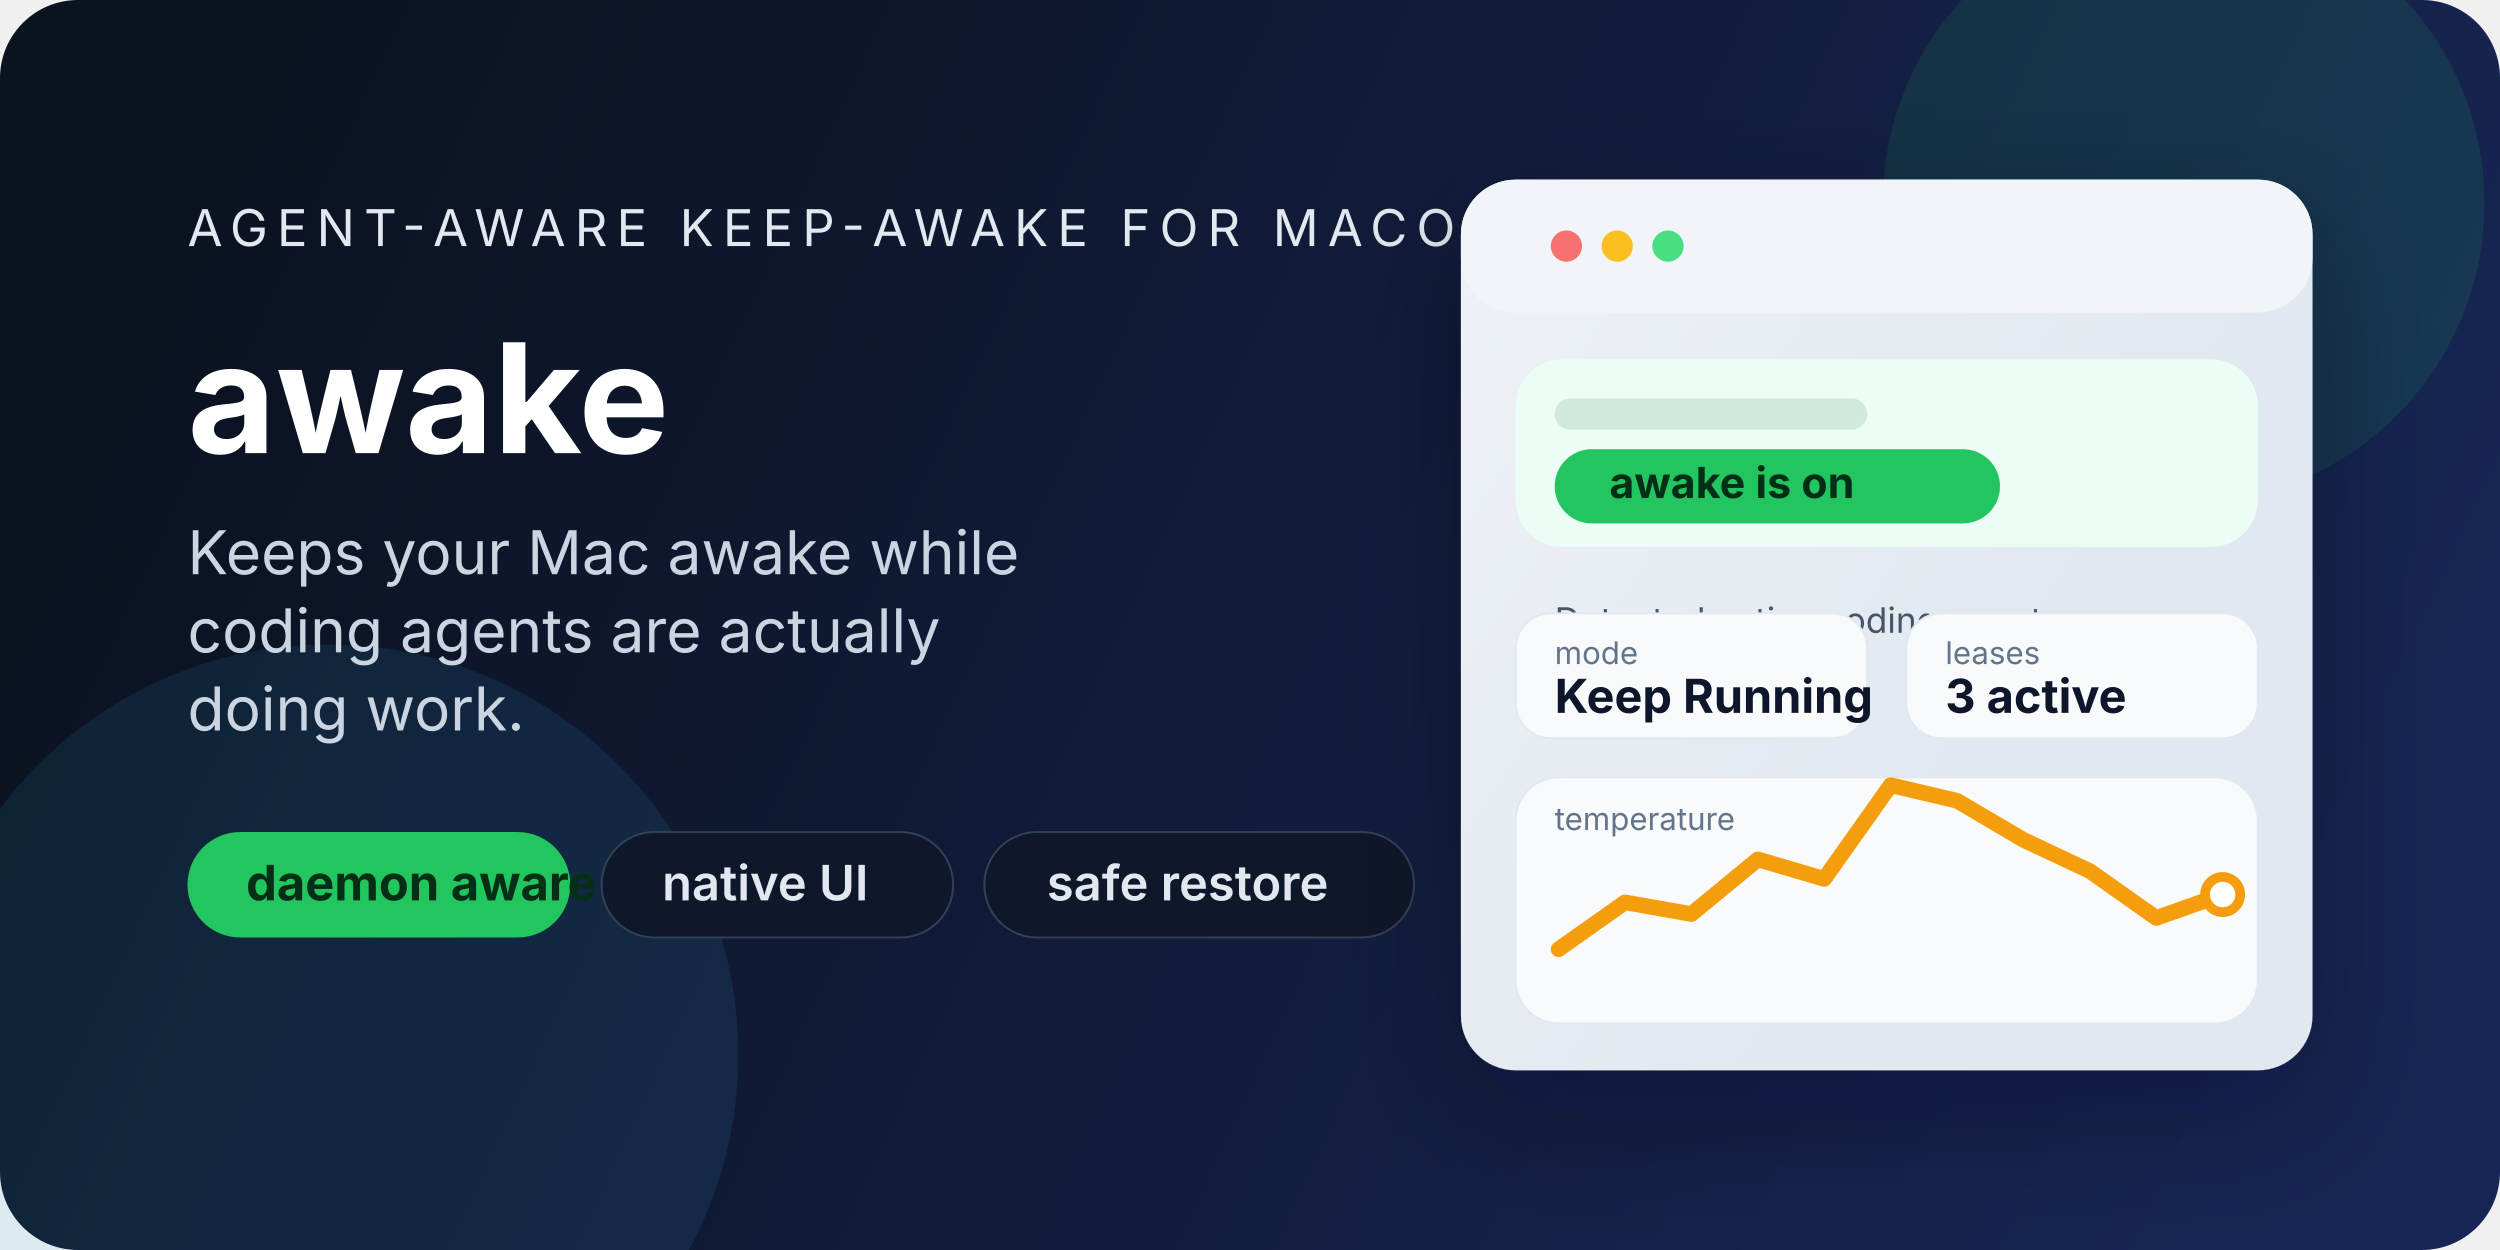
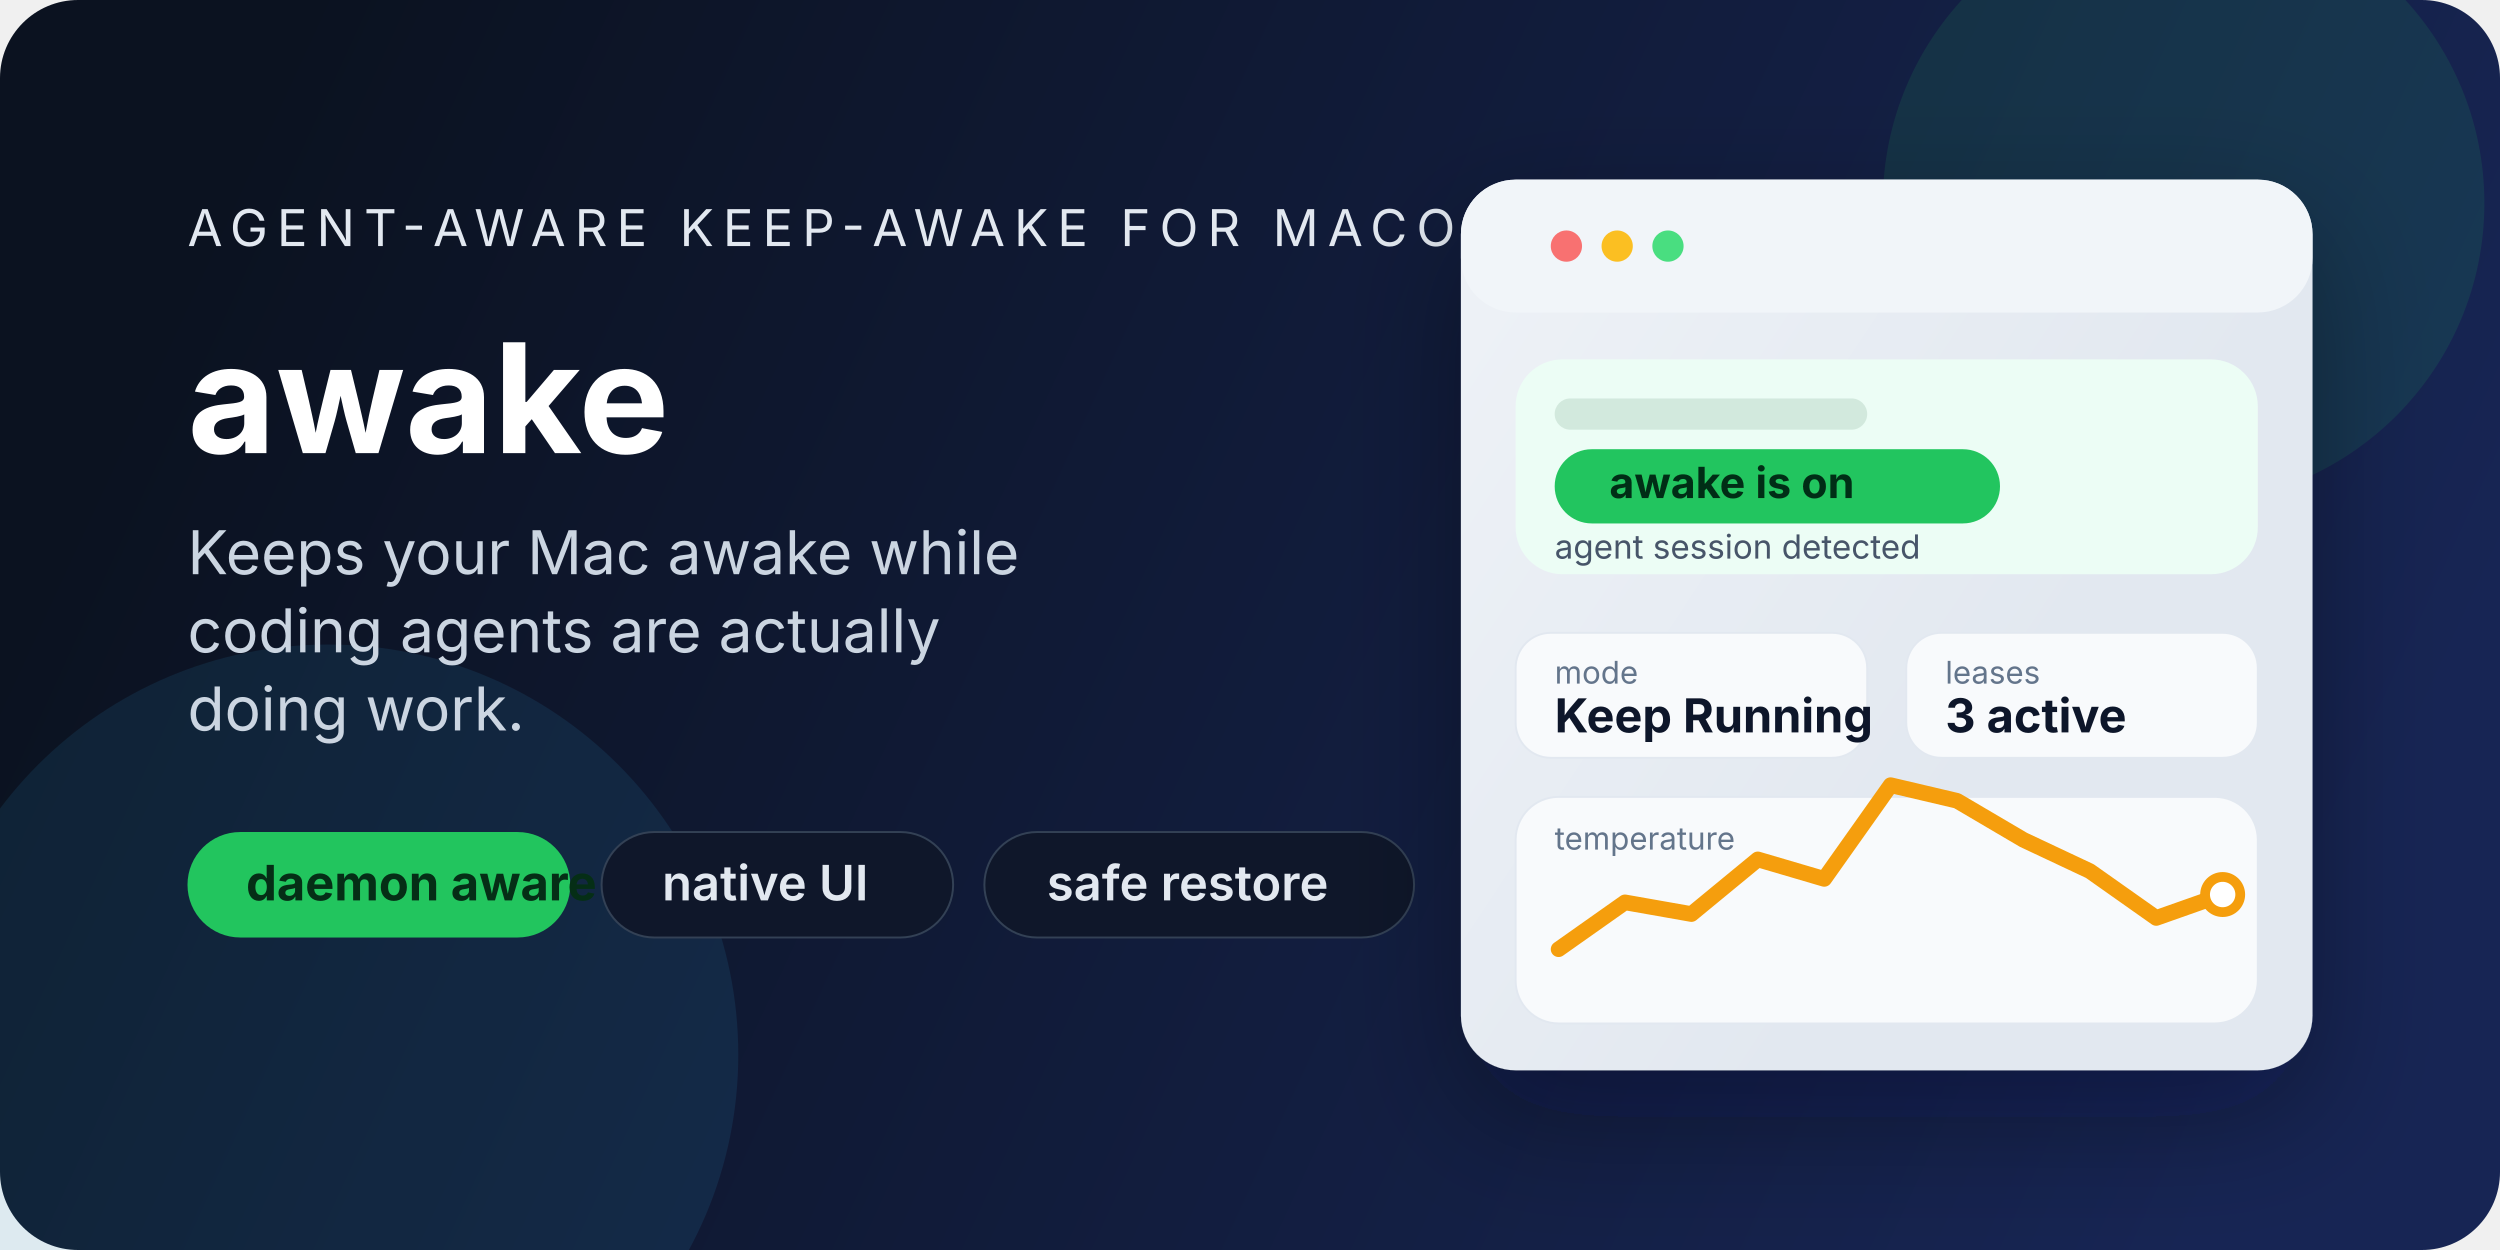
<svg xmlns="http://www.w3.org/2000/svg" width="1280" height="640" viewBox="0 0 1280 640" fill="none">
  <defs>
    <linearGradient id="bg" x1="120" y1="80" x2="1160" y2="560" gradientUnits="userSpaceOnUse">
      <stop stop-color="#0B1220" />
      <stop offset="1" stop-color="#172554" />
    </linearGradient>
    <linearGradient id="panel" x1="356" y1="140" x2="930" y2="520" gradientUnits="userSpaceOnUse">
      <stop stop-color="#F8FAFC" />
      <stop offset="1" stop-color="#E2E8F0" />
    </linearGradient>
    <linearGradient id="accent" x1="716" y1="164" x2="716" y2="220" gradientUnits="userSpaceOnUse">
      <stop stop-color="#86EFAC" />
      <stop offset="1" stop-color="#22C55E" />
    </linearGradient>
    <filter id="shadow" x="0" y="0" width="1280" height="640" filterUnits="userSpaceOnUse" color-interpolation-filters="sRGB">
      <feDropShadow dx="0" dy="24" stdDeviation="32" flood-color="#020617" flood-opacity="0.35" />
    </filter>
  </defs>
  <rect width="1280" height="640" rx="40" fill="url(#bg)" />
  <circle cx="1118" cy="104" r="154" fill="#22C55E" fill-opacity="0.12" />
  <circle cx="168" cy="540" r="210" fill="#38BDF8" fill-opacity="0.10" />
  <text x="96" y="126" fill="#E2E8F0" font-family="-apple-system, BlinkMacSystemFont, 'Segoe UI', sans-serif" font-size="26" letter-spacing="0.18em">AGENT-AWARE KEEP-AWAKE FOR MACOS</text>
  <text x="96" y="232" fill="white" font-family="-apple-system, BlinkMacSystemFont, 'Segoe UI', sans-serif" font-size="78" font-weight="700">awake</text>
  <text x="96" y="294" fill="#CBD5E1" font-family="-apple-system, BlinkMacSystemFont, 'Segoe UI', sans-serif" font-size="31">Keeps your Mac awake while</text>
  <text x="96" y="334" fill="#CBD5E1" font-family="-apple-system, BlinkMacSystemFont, 'Segoe UI', sans-serif" font-size="31">coding agents are actually</text>
  <text x="96" y="374" fill="#CBD5E1" font-family="-apple-system, BlinkMacSystemFont, 'Segoe UI', sans-serif" font-size="31">doing work.</text>
  <rect x="96" y="426" width="196" height="54" rx="27" fill="#22C55E" />
  <text x="126" y="461" fill="#052E16" font-family="-apple-system, BlinkMacSystemFont, 'Segoe UI', sans-serif" font-size="25" font-weight="700">daemon aware</text>
  <rect x="308" y="426" width="180" height="54" rx="27" fill="#0F172A" stroke="#334155" />
  <text x="339" y="461" fill="#E2E8F0" font-family="-apple-system, BlinkMacSystemFont, 'Segoe UI', sans-serif" font-size="25" font-weight="600">native UI</text>
  <rect x="504" y="426" width="220" height="54" rx="27" fill="#0F172A" stroke="#334155" />
  <text x="536" y="461" fill="#E2E8F0" font-family="-apple-system, BlinkMacSystemFont, 'Segoe UI', sans-serif" font-size="25" font-weight="600">safe restore</text>
  <g filter="url(#shadow)">
    <rect x="748" y="92" width="436" height="456" rx="28" fill="url(#panel)" />
    <rect x="776" y="122" width="148" height="18" rx="9" fill="#CBD5E1" />
    <rect x="748" y="92" width="436" height="68" rx="28" fill="#F1F5F9" />
    <circle cx="802" cy="126" r="8" fill="#F87171" />
    <circle cx="828" cy="126" r="8" fill="#FBBF24" />
    <circle cx="854" cy="126" r="8" fill="#4ADE80" />
-     <rect x="776" y="184" width="380" height="96" rx="24" fill="#ECFDF5" />
+     <rect x="776" y="184" width="380" height="110" rx="24" fill="#ECFDF5" />
    <rect x="796" y="204" width="160" height="16" rx="8" fill="#14532D" fill-opacity="0.12" />
    <rect x="796" y="230" width="228" height="38" rx="19" fill="url(#accent)" />
    <text x="824" y="255" fill="#052E16" font-family="-apple-system, BlinkMacSystemFont, 'Segoe UI', sans-serif" font-size="22" font-weight="700">awake is on</text>
-     <text x="796" y="324" fill="#475569" font-family="-apple-system, BlinkMacSystemFont, 'Segoe UI', sans-serif" font-size="18">Detected active coding agents</text>
-     <rect x="776" y="314" width="180" height="64" rx="18" fill="#F8FAFC" stroke="#E2E8F0" />
-     <text x="796" y="340" fill="#64748B" font-family="-apple-system, BlinkMacSystemFont, 'Segoe UI', sans-serif" font-size="16">mode</text>
-     <text x="796" y="365" fill="#0F172A" font-family="-apple-system, BlinkMacSystemFont, 'Segoe UI', sans-serif" font-size="24" font-weight="700">Keep Running</text>
-     <rect x="976" y="314" width="180" height="64" rx="18" fill="#F8FAFC" stroke="#E2E8F0" />
-     <text x="996" y="340" fill="#64748B" font-family="-apple-system, BlinkMacSystemFont, 'Segoe UI', sans-serif" font-size="16">leases</text>
-     <text x="996" y="365" fill="#0F172A" font-family="-apple-system, BlinkMacSystemFont, 'Segoe UI', sans-serif" font-size="24" font-weight="700">3 active</text>
-     <rect x="776" y="398" width="380" height="126" rx="22" fill="#F8FAFC" stroke="#E2E8F0" />
-     <text x="796" y="425" fill="#64748B" font-family="-apple-system, BlinkMacSystemFont, 'Segoe UI', sans-serif" font-size="16">temperature</text>
+     <text x="796" y="286" fill="#475569" font-family="-apple-system, BlinkMacSystemFont, 'Segoe UI', sans-serif" font-size="17">agent session detected</text>
+     <rect x="776" y="324" width="180" height="64" rx="18" fill="#F8FAFC" stroke="#E2E8F0" />
+     <text x="796" y="350" fill="#64748B" font-family="-apple-system, BlinkMacSystemFont, 'Segoe UI', sans-serif" font-size="16">mode</text>
+     <text x="796" y="375" fill="#0F172A" font-family="-apple-system, BlinkMacSystemFont, 'Segoe UI', sans-serif" font-size="24" font-weight="700">Keep Running</text>
+     <rect x="976" y="324" width="180" height="64" rx="18" fill="#F8FAFC" stroke="#E2E8F0" />
+     <text x="996" y="350" fill="#64748B" font-family="-apple-system, BlinkMacSystemFont, 'Segoe UI', sans-serif" font-size="16">leases</text>
+     <text x="996" y="375" fill="#0F172A" font-family="-apple-system, BlinkMacSystemFont, 'Segoe UI', sans-serif" font-size="24" font-weight="700">3 active</text>
+     <rect x="776" y="408" width="380" height="116" rx="22" fill="#F8FAFC" stroke="#E2E8F0" />
+     <text x="796" y="435" fill="#64748B" font-family="-apple-system, BlinkMacSystemFont, 'Segoe UI', sans-serif" font-size="16">temperature</text>
    <polyline points="798,486 832,462 866,468 900,440 934,450 968,402 1002,410 1036,430 1070,446 1104,470 1138,458" fill="none" stroke="#F59E0B" stroke-width="8" stroke-linecap="round" stroke-linejoin="round" />
    <circle cx="1138" cy="458" r="9" fill="white" stroke="#F59E0B" stroke-width="5" />
  </g>
</svg>
